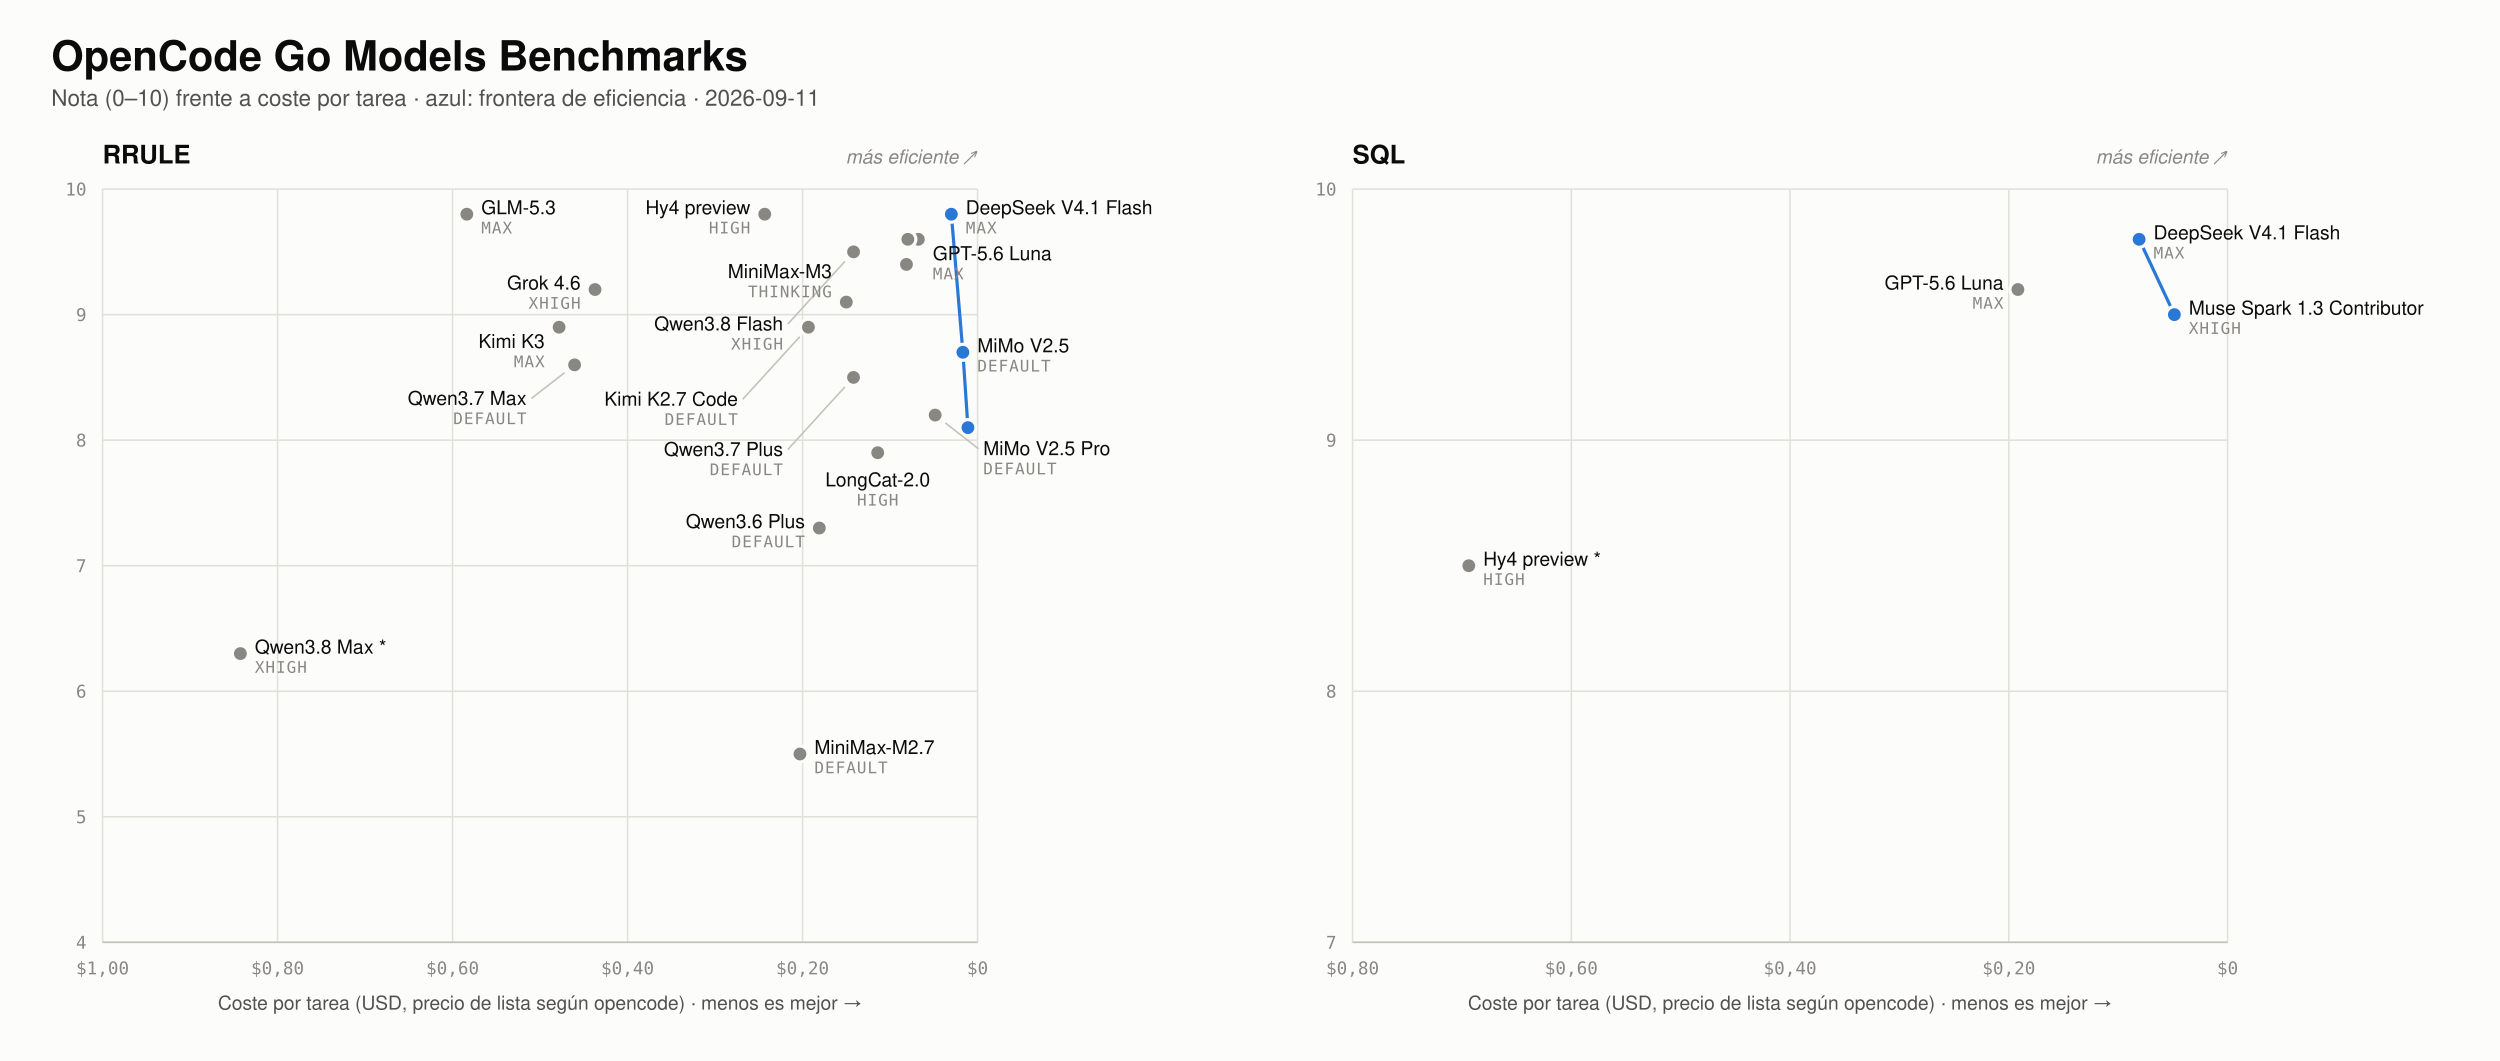
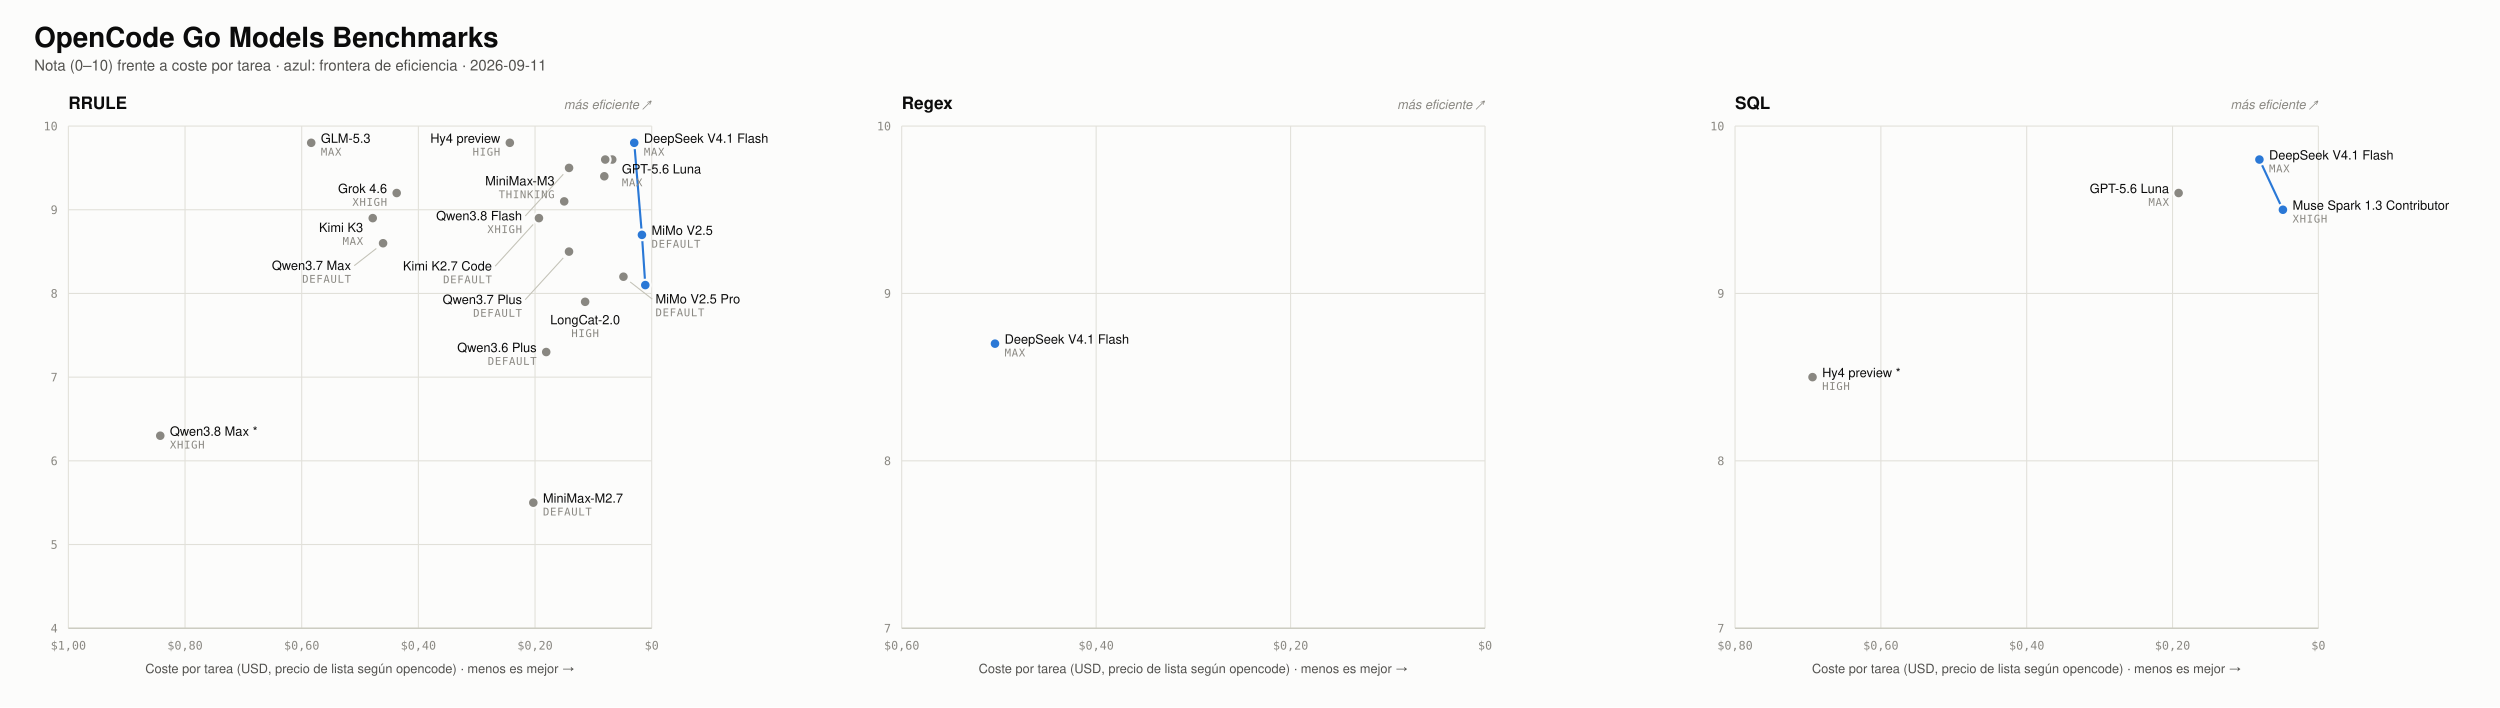
- <svg xmlns="http://www.w3.org/2000/svg" viewBox="0 0 1560 662" width="1560" height="662" font-family="-apple-system, BlinkMacSystemFont, 'Segoe UI', Helvetica, Arial, sans-serif">
-   <rect width="1560" height="662" fill="#fcfcfb" />
+ <svg xmlns="http://www.w3.org/2000/svg" viewBox="0 0 2340 662" width="2340" height="662" font-family="-apple-system, BlinkMacSystemFont, 'Segoe UI', Helvetica, Arial, sans-serif">
+   <rect width="2340" height="662" fill="#fcfcfb" />
  <text x="32" y="44" fill="#0b0b0b" font-size="26" font-weight="600">OpenCode Go Models Benchmarks</text>
  <text x="32" y="66" fill="#52514e" font-size="14">Nota (0–10) frente a coste por tarea · azul: frontera de eficiencia · 2026-09-11</text>
  <text x="64" y="102" fill="#0b0b0b" font-size="16" font-weight="600">RRULE</text>
  <text x="610" y="102" fill="#898781" font-size="12" font-style="italic" text-anchor="end">más eficiente ↗</text>
  <line x1="64" x2="610" y1="588" y2="588" stroke="#e1e0d9" />
  <text x="54" y="592" fill="#898781" font-size="11" font-family="ui-monospace, SFMono-Regular, Menlo, Consolas, monospace" text-anchor="end">4</text>
  <line x1="64" x2="610" y1="509.667" y2="509.667" stroke="#e1e0d9" />
  <text x="54" y="513.667" fill="#898781" font-size="11" font-family="ui-monospace, SFMono-Regular, Menlo, Consolas, monospace" text-anchor="end">5</text>
  <line x1="64" x2="610" y1="431.333" y2="431.333" stroke="#e1e0d9" />
  <text x="54" y="435.333" fill="#898781" font-size="11" font-family="ui-monospace, SFMono-Regular, Menlo, Consolas, monospace" text-anchor="end">6</text>
  <line x1="64" x2="610" y1="353" y2="353" stroke="#e1e0d9" />
  <text x="54" y="357" fill="#898781" font-size="11" font-family="ui-monospace, SFMono-Regular, Menlo, Consolas, monospace" text-anchor="end">7</text>
  <line x1="64" x2="610" y1="274.667" y2="274.667" stroke="#e1e0d9" />
  <text x="54" y="278.667" fill="#898781" font-size="11" font-family="ui-monospace, SFMono-Regular, Menlo, Consolas, monospace" text-anchor="end">8</text>
  <line x1="64" x2="610" y1="196.333" y2="196.333" stroke="#e1e0d9" />
  <text x="54" y="200.333" fill="#898781" font-size="11" font-family="ui-monospace, SFMono-Regular, Menlo, Consolas, monospace" text-anchor="end">9</text>
  <line x1="64" x2="610" y1="118" y2="118" stroke="#e1e0d9" />
  <text x="54" y="122" fill="#898781" font-size="11" font-family="ui-monospace, SFMono-Regular, Menlo, Consolas, monospace" text-anchor="end">10</text>
  <line x1="610" x2="610" y1="118" y2="588" stroke="#e1e0d9" />
  <text x="610" y="608" fill="#898781" font-size="11" font-family="ui-monospace, SFMono-Regular, Menlo, Consolas, monospace" text-anchor="middle">$0</text>
  <line x1="500.8" x2="500.8" y1="118" y2="588" stroke="#e1e0d9" />
  <text x="500.8" y="608" fill="#898781" font-size="11" font-family="ui-monospace, SFMono-Regular, Menlo, Consolas, monospace" text-anchor="middle">$0,20</text>
  <line x1="391.6" x2="391.6" y1="118" y2="588" stroke="#e1e0d9" />
  <text x="391.6" y="608" fill="#898781" font-size="11" font-family="ui-monospace, SFMono-Regular, Menlo, Consolas, monospace" text-anchor="middle">$0,40</text>
  <line x1="282.4" x2="282.4" y1="118" y2="588" stroke="#e1e0d9" />
  <text x="282.4" y="608" fill="#898781" font-size="11" font-family="ui-monospace, SFMono-Regular, Menlo, Consolas, monospace" text-anchor="middle">$0,60</text>
  <line x1="173.2" x2="173.2" y1="118" y2="588" stroke="#e1e0d9" />
  <text x="173.2" y="608" fill="#898781" font-size="11" font-family="ui-monospace, SFMono-Regular, Menlo, Consolas, monospace" text-anchor="middle">$0,80</text>
  <line x1="64" x2="64" y1="118" y2="588" stroke="#e1e0d9" />
  <text x="64" y="608" fill="#898781" font-size="11" font-family="ui-monospace, SFMono-Regular, Menlo, Consolas, monospace" text-anchor="middle">$1,00</text>
  <line x1="64" x2="610" y1="588" y2="588" stroke="#c3c2b7" />
  <text x="337" y="630" fill="#52514e" font-size="12" text-anchor="middle">Coste por tarea (USD, precio de lista según opencode) · menos es mejor →</text>
  <polyline points="603.997,266.833 600.843,219.833 593.639,133.667" fill="none" stroke="#2a78d6" stroke-width="2" stroke-linejoin="round" />
  <circle cx="477.206" cy="133.667" r="5" fill="#898781" stroke="#fcfcfb" stroke-width="2" />
  <circle cx="291.291" cy="133.667" r="5" fill="#898781" stroke="#fcfcfb" stroke-width="2" />
  <circle cx="573.056" cy="149.333" r="5" fill="#898781" stroke="#fcfcfb" stroke-width="2" />
  <circle cx="566.494" cy="149.333" r="5" fill="#898781" stroke="#fcfcfb" stroke-width="2" />
  <circle cx="532.632" cy="157.167" r="5" fill="#898781" stroke="#fcfcfb" stroke-width="2" />
  <circle cx="565.627" cy="165" r="5" fill="#898781" stroke="#fcfcfb" stroke-width="2" />
  <circle cx="371.306" cy="180.667" r="5" fill="#898781" stroke="#fcfcfb" stroke-width="2" />
  <circle cx="528.098" cy="188.5" r="5" fill="#898781" stroke="#fcfcfb" stroke-width="2" />
  <circle cx="504.453" cy="204.167" r="5" fill="#898781" stroke="#fcfcfb" stroke-width="2" />
  <circle cx="348.882" cy="204.167" r="5" fill="#898781" stroke="#fcfcfb" stroke-width="2" />
  <circle cx="358.555" cy="227.667" r="5" fill="#898781" stroke="#fcfcfb" stroke-width="2" />
  <circle cx="532.592" cy="235.5" r="5" fill="#898781" stroke="#fcfcfb" stroke-width="2" />
  <circle cx="583.542" cy="259" r="5" fill="#898781" stroke="#fcfcfb" stroke-width="2" />
  <circle cx="547.687" cy="282.5" r="5" fill="#898781" stroke="#fcfcfb" stroke-width="2" />
  <circle cx="511.254" cy="329.5" r="5" fill="#898781" stroke="#fcfcfb" stroke-width="2" />
  <circle cx="149.998" cy="407.833" r="5" fill="#898781" stroke="#fcfcfb" stroke-width="2" />
  <circle cx="499.175" cy="470.5" r="5" fill="#898781" stroke="#fcfcfb" stroke-width="2" />
  <circle cx="593.639" cy="133.667" r="5" fill="#2a78d6" stroke="#fcfcfb" stroke-width="2" />
  <circle cx="600.843" cy="219.833" r="5" fill="#2a78d6" stroke="#fcfcfb" stroke-width="2" />
  <circle cx="603.997" cy="266.833" r="5" fill="#2a78d6" stroke="#fcfcfb" stroke-width="2" />
  <text x="602.639" y="133.667" fill="#0b0b0b" font-size="12" font-weight="500" text-anchor="start">DeepSeek V4.1 Flash</text>
  <text x="602.639" y="145.667" fill="#898781" font-size="10" font-family="ui-monospace, SFMono-Regular, Menlo, Consolas, monospace" letter-spacing="0.6" text-anchor="start">MAX</text>
  <text x="609.843" y="219.833" fill="#0b0b0b" font-size="12" font-weight="500" text-anchor="start">MiMo V2.5</text>
  <text x="609.843" y="231.833" fill="#898781" font-size="10" font-family="ui-monospace, SFMono-Regular, Menlo, Consolas, monospace" letter-spacing="0.6" text-anchor="start">DEFAULT</text>
  <text x="468.206" y="133.667" fill="#0b0b0b" font-size="12" font-weight="500" text-anchor="end">Hy4 preview</text>
  <text x="468.206" y="145.667" fill="#898781" font-size="10" font-family="ui-monospace, SFMono-Regular, Menlo, Consolas, monospace" letter-spacing="0.6" text-anchor="end">HIGH</text>
  <text x="300.291" y="133.667" fill="#0b0b0b" font-size="12" font-weight="500" text-anchor="start">GLM-5.3</text>
  <text x="300.291" y="145.667" fill="#898781" font-size="10" font-family="ui-monospace, SFMono-Regular, Menlo, Consolas, monospace" letter-spacing="0.6" text-anchor="start">MAX</text>
  <text x="582.056" y="162.333" fill="#0b0b0b" font-size="12" font-weight="500" text-anchor="start">GPT-5.6 Luna</text>
  <text x="582.056" y="174.333" fill="#898781" font-size="10" font-family="ui-monospace, SFMono-Regular, Menlo, Consolas, monospace" letter-spacing="0.6" text-anchor="start">MAX</text>
  <line x1="527.244" y1="163.08" x2="491.632" y2="202.167" stroke="#c3c2b7" />
  <text x="488.632" y="206.167" fill="#0b0b0b" font-size="12" font-weight="500" text-anchor="end">Qwen3.8 Flash</text>
  <text x="488.632" y="218.167" fill="#898781" font-size="10" font-family="ui-monospace, SFMono-Regular, Menlo, Consolas, monospace" letter-spacing="0.6" text-anchor="end">XHIGH</text>
  <text x="362.306" y="180.667" fill="#0b0b0b" font-size="12" font-weight="500" text-anchor="end">Grok 4.6</text>
  <text x="362.306" y="192.667" fill="#898781" font-size="10" font-family="ui-monospace, SFMono-Regular, Menlo, Consolas, monospace" letter-spacing="0.6" text-anchor="end">XHIGH</text>
  <text x="519.098" y="173.5" fill="#0b0b0b" font-size="12" font-weight="500" text-anchor="end">MiniMax-M3</text>
  <text x="519.098" y="185.5" fill="#898781" font-size="10" font-family="ui-monospace, SFMono-Regular, Menlo, Consolas, monospace" letter-spacing="0.6" text-anchor="end">THINKING</text>
  <line x1="499.065" y1="210.08" x2="463.453" y2="249.167" stroke="#c3c2b7" />
  <text x="460.453" y="253.167" fill="#0b0b0b" font-size="12" font-weight="500" text-anchor="end">Kimi K2.7 Code</text>
  <text x="460.453" y="265.167" fill="#898781" font-size="10" font-family="ui-monospace, SFMono-Regular, Menlo, Consolas, monospace" letter-spacing="0.6" text-anchor="end">DEFAULT</text>
  <text x="339.882" y="217.167" fill="#0b0b0b" font-size="12" font-weight="500" text-anchor="end">Kimi K3</text>
  <text x="339.882" y="229.167" fill="#898781" font-size="10" font-family="ui-monospace, SFMono-Regular, Menlo, Consolas, monospace" letter-spacing="0.6" text-anchor="end">MAX</text>
  <line x1="352.24" y1="232.578" x2="331.555" y2="248.667" stroke="#c3c2b7" />
  <text x="328.555" y="252.667" fill="#0b0b0b" font-size="12" font-weight="500" text-anchor="end">Qwen3.7 Max</text>
  <text x="328.555" y="264.667" fill="#898781" font-size="10" font-family="ui-monospace, SFMono-Regular, Menlo, Consolas, monospace" letter-spacing="0.6" text-anchor="end">DEFAULT</text>
  <line x1="527.204" y1="241.414" x2="491.592" y2="280.5" stroke="#c3c2b7" />
  <text x="488.592" y="284.5" fill="#0b0b0b" font-size="12" font-weight="500" text-anchor="end">Qwen3.7 Plus</text>
  <text x="488.592" y="296.5" fill="#898781" font-size="10" font-family="ui-monospace, SFMono-Regular, Menlo, Consolas, monospace" letter-spacing="0.6" text-anchor="end">DEFAULT</text>
  <line x1="589.857" y1="263.912" x2="610.542" y2="280" stroke="#c3c2b7" />
  <text x="613.542" y="284" fill="#0b0b0b" font-size="12" font-weight="500" text-anchor="start">MiMo V2.5 Pro</text>
  <text x="613.542" y="296" fill="#898781" font-size="10" font-family="ui-monospace, SFMono-Regular, Menlo, Consolas, monospace" letter-spacing="0.6" text-anchor="start">DEFAULT</text>
  <text x="547.687" y="303.5" fill="#0b0b0b" font-size="12" font-weight="500" text-anchor="middle">LongCat-2.0</text>
  <text x="547.687" y="315.5" fill="#898781" font-size="10" font-family="ui-monospace, SFMono-Regular, Menlo, Consolas, monospace" letter-spacing="0.6" text-anchor="middle">HIGH</text>
  <text x="502.254" y="329.5" fill="#0b0b0b" font-size="12" font-weight="500" text-anchor="end">Qwen3.6 Plus</text>
  <text x="502.254" y="341.5" fill="#898781" font-size="10" font-family="ui-monospace, SFMono-Regular, Menlo, Consolas, monospace" letter-spacing="0.6" text-anchor="end">DEFAULT</text>
  <text x="158.998" y="407.833" fill="#0b0b0b" font-size="12" font-weight="500" text-anchor="start">Qwen3.8 Max *</text>
  <text x="158.998" y="419.833" fill="#898781" font-size="10" font-family="ui-monospace, SFMono-Regular, Menlo, Consolas, monospace" letter-spacing="0.6" text-anchor="start">XHIGH</text>
  <text x="508.175" y="470.5" fill="#0b0b0b" font-size="12" font-weight="500" text-anchor="start">MiniMax-M2.7</text>
  <text x="508.175" y="482.5" fill="#898781" font-size="10" font-family="ui-monospace, SFMono-Regular, Menlo, Consolas, monospace" letter-spacing="0.6" text-anchor="start">DEFAULT</text>
-   <text x="844" y="102" fill="#0b0b0b" font-size="16" font-weight="600">SQL</text>
+   <text x="844" y="102" fill="#0b0b0b" font-size="16" font-weight="600">Regex</text>
  <text x="1390" y="102" fill="#898781" font-size="12" font-style="italic" text-anchor="end">más eficiente ↗</text>
  <line x1="844" x2="1390" y1="588" y2="588" stroke="#e1e0d9" />
  <text x="834" y="592" fill="#898781" font-size="11" font-family="ui-monospace, SFMono-Regular, Menlo, Consolas, monospace" text-anchor="end">7</text>
  <line x1="844" x2="1390" y1="431.333" y2="431.333" stroke="#e1e0d9" />
  <text x="834" y="435.333" fill="#898781" font-size="11" font-family="ui-monospace, SFMono-Regular, Menlo, Consolas, monospace" text-anchor="end">8</text>
  <line x1="844" x2="1390" y1="274.667" y2="274.667" stroke="#e1e0d9" />
  <text x="834" y="278.667" fill="#898781" font-size="11" font-family="ui-monospace, SFMono-Regular, Menlo, Consolas, monospace" text-anchor="end">9</text>
  <line x1="844" x2="1390" y1="118" y2="118" stroke="#e1e0d9" />
  <text x="834" y="122" fill="#898781" font-size="11" font-family="ui-monospace, SFMono-Regular, Menlo, Consolas, monospace" text-anchor="end">10</text>
  <line x1="1390" x2="1390" y1="118" y2="588" stroke="#e1e0d9" />
  <text x="1390" y="608" fill="#898781" font-size="11" font-family="ui-monospace, SFMono-Regular, Menlo, Consolas, monospace" text-anchor="middle">$0</text>
-   <line x1="1253.5" x2="1253.5" y1="118" y2="588" stroke="#e1e0d9" />
-   <text x="1253.5" y="608" fill="#898781" font-size="11" font-family="ui-monospace, SFMono-Regular, Menlo, Consolas, monospace" text-anchor="middle">$0,20</text>
-   <line x1="1117" x2="1117" y1="118" y2="588" stroke="#e1e0d9" />
-   <text x="1117" y="608" fill="#898781" font-size="11" font-family="ui-monospace, SFMono-Regular, Menlo, Consolas, monospace" text-anchor="middle">$0,40</text>
-   <line x1="980.5" x2="980.5" y1="118" y2="588" stroke="#e1e0d9" />
-   <text x="980.5" y="608" fill="#898781" font-size="11" font-family="ui-monospace, SFMono-Regular, Menlo, Consolas, monospace" text-anchor="middle">$0,60</text>
+   <line x1="1208" x2="1208" y1="118" y2="588" stroke="#e1e0d9" />
+   <text x="1208" y="608" fill="#898781" font-size="11" font-family="ui-monospace, SFMono-Regular, Menlo, Consolas, monospace" text-anchor="middle">$0,20</text>
+   <line x1="1026" x2="1026" y1="118" y2="588" stroke="#e1e0d9" />
+   <text x="1026" y="608" fill="#898781" font-size="11" font-family="ui-monospace, SFMono-Regular, Menlo, Consolas, monospace" text-anchor="middle">$0,40</text>
  <line x1="844" x2="844" y1="118" y2="588" stroke="#e1e0d9" />
-   <text x="844" y="608" fill="#898781" font-size="11" font-family="ui-monospace, SFMono-Regular, Menlo, Consolas, monospace" text-anchor="middle">$0,80</text>
+   <text x="844" y="608" fill="#898781" font-size="11" font-family="ui-monospace, SFMono-Regular, Menlo, Consolas, monospace" text-anchor="middle">$0,60</text>
  <line x1="844" x2="1390" y1="588" y2="588" stroke="#c3c2b7" />
  <text x="1117" y="630" fill="#52514e" font-size="12" text-anchor="middle">Coste por tarea (USD, precio de lista según opencode) · menos es mejor →</text>
-   <polyline points="1356.81,196.333 1334.818,149.333" fill="none" stroke="#2a78d6" stroke-width="2" stroke-linejoin="round" />
-   <circle cx="1259.179" cy="180.667" r="5" fill="#898781" stroke="#fcfcfb" stroke-width="2" />
-   <circle cx="916.527" cy="353" r="5" fill="#898781" stroke="#fcfcfb" stroke-width="2" />
-   <circle cx="1334.818" cy="149.333" r="5" fill="#2a78d6" stroke="#fcfcfb" stroke-width="2" />
-   <circle cx="1356.81" cy="196.333" r="5" fill="#2a78d6" stroke="#fcfcfb" stroke-width="2" />
-   <text x="1343.818" y="149.333" fill="#0b0b0b" font-size="12" font-weight="500" text-anchor="start">DeepSeek V4.1 Flash</text>
-   <text x="1343.818" y="161.333" fill="#898781" font-size="10" font-family="ui-monospace, SFMono-Regular, Menlo, Consolas, monospace" letter-spacing="0.6" text-anchor="start">MAX</text>
-   <text x="1365.81" y="196.333" fill="#0b0b0b" font-size="12" font-weight="500" text-anchor="start">Muse Spark 1.3 Contributor</text>
-   <text x="1365.81" y="208.333" fill="#898781" font-size="10" font-family="ui-monospace, SFMono-Regular, Menlo, Consolas, monospace" letter-spacing="0.6" text-anchor="start">XHIGH</text>
-   <text x="1250.179" y="180.667" fill="#0b0b0b" font-size="12" font-weight="500" text-anchor="end">GPT-5.6 Luna</text>
-   <text x="1250.179" y="192.667" fill="#898781" font-size="10" font-family="ui-monospace, SFMono-Regular, Menlo, Consolas, monospace" letter-spacing="0.6" text-anchor="end">MAX</text>
-   <text x="925.527" y="353" fill="#0b0b0b" font-size="12" font-weight="500" text-anchor="start">Hy4 preview *</text>
-   <text x="925.527" y="365" fill="#898781" font-size="10" font-family="ui-monospace, SFMono-Regular, Menlo, Consolas, monospace" letter-spacing="0.6" text-anchor="start">HIGH</text>
+   <circle cx="931.309" cy="321.667" r="5" fill="#2a78d6" stroke="#fcfcfb" stroke-width="2" />
+   <text x="940.309" y="321.667" fill="#0b0b0b" font-size="12" font-weight="500" text-anchor="start">DeepSeek V4.1 Flash</text>
+   <text x="940.309" y="333.667" fill="#898781" font-size="10" font-family="ui-monospace, SFMono-Regular, Menlo, Consolas, monospace" letter-spacing="0.6" text-anchor="start">MAX</text>
+   <text x="1624" y="102" fill="#0b0b0b" font-size="16" font-weight="600">SQL</text>
+   <text x="2170" y="102" fill="#898781" font-size="12" font-style="italic" text-anchor="end">más eficiente ↗</text>
+   <line x1="1624" x2="2170" y1="588" y2="588" stroke="#e1e0d9" />
+   <text x="1614" y="592" fill="#898781" font-size="11" font-family="ui-monospace, SFMono-Regular, Menlo, Consolas, monospace" text-anchor="end">7</text>
+   <line x1="1624" x2="2170" y1="431.333" y2="431.333" stroke="#e1e0d9" />
+   <text x="1614" y="435.333" fill="#898781" font-size="11" font-family="ui-monospace, SFMono-Regular, Menlo, Consolas, monospace" text-anchor="end">8</text>
+   <line x1="1624" x2="2170" y1="274.667" y2="274.667" stroke="#e1e0d9" />
+   <text x="1614" y="278.667" fill="#898781" font-size="11" font-family="ui-monospace, SFMono-Regular, Menlo, Consolas, monospace" text-anchor="end">9</text>
+   <line x1="1624" x2="2170" y1="118" y2="118" stroke="#e1e0d9" />
+   <text x="1614" y="122" fill="#898781" font-size="11" font-family="ui-monospace, SFMono-Regular, Menlo, Consolas, monospace" text-anchor="end">10</text>
+   <line x1="2170" x2="2170" y1="118" y2="588" stroke="#e1e0d9" />
+   <text x="2170" y="608" fill="#898781" font-size="11" font-family="ui-monospace, SFMono-Regular, Menlo, Consolas, monospace" text-anchor="middle">$0</text>
+   <line x1="2033.5" x2="2033.5" y1="118" y2="588" stroke="#e1e0d9" />
+   <text x="2033.5" y="608" fill="#898781" font-size="11" font-family="ui-monospace, SFMono-Regular, Menlo, Consolas, monospace" text-anchor="middle">$0,20</text>
+   <line x1="1897" x2="1897" y1="118" y2="588" stroke="#e1e0d9" />
+   <text x="1897" y="608" fill="#898781" font-size="11" font-family="ui-monospace, SFMono-Regular, Menlo, Consolas, monospace" text-anchor="middle">$0,40</text>
+   <line x1="1760.5" x2="1760.5" y1="118" y2="588" stroke="#e1e0d9" />
+   <text x="1760.5" y="608" fill="#898781" font-size="11" font-family="ui-monospace, SFMono-Regular, Menlo, Consolas, monospace" text-anchor="middle">$0,60</text>
+   <line x1="1624" x2="1624" y1="118" y2="588" stroke="#e1e0d9" />
+   <text x="1624" y="608" fill="#898781" font-size="11" font-family="ui-monospace, SFMono-Regular, Menlo, Consolas, monospace" text-anchor="middle">$0,80</text>
+   <line x1="1624" x2="2170" y1="588" y2="588" stroke="#c3c2b7" />
+   <text x="1897" y="630" fill="#52514e" font-size="12" text-anchor="middle">Coste por tarea (USD, precio de lista según opencode) · menos es mejor →</text>
+   <polyline points="2136.81,196.333 2114.818,149.333" fill="none" stroke="#2a78d6" stroke-width="2" stroke-linejoin="round" />
+   <circle cx="2039.179" cy="180.667" r="5" fill="#898781" stroke="#fcfcfb" stroke-width="2" />
+   <circle cx="1696.527" cy="353" r="5" fill="#898781" stroke="#fcfcfb" stroke-width="2" />
+   <circle cx="2114.818" cy="149.333" r="5" fill="#2a78d6" stroke="#fcfcfb" stroke-width="2" />
+   <circle cx="2136.81" cy="196.333" r="5" fill="#2a78d6" stroke="#fcfcfb" stroke-width="2" />
+   <text x="2123.818" y="149.333" fill="#0b0b0b" font-size="12" font-weight="500" text-anchor="start">DeepSeek V4.1 Flash</text>
+   <text x="2123.818" y="161.333" fill="#898781" font-size="10" font-family="ui-monospace, SFMono-Regular, Menlo, Consolas, monospace" letter-spacing="0.6" text-anchor="start">MAX</text>
+   <text x="2145.81" y="196.333" fill="#0b0b0b" font-size="12" font-weight="500" text-anchor="start">Muse Spark 1.3 Contributor</text>
+   <text x="2145.81" y="208.333" fill="#898781" font-size="10" font-family="ui-monospace, SFMono-Regular, Menlo, Consolas, monospace" letter-spacing="0.6" text-anchor="start">XHIGH</text>
+   <text x="2030.179" y="180.667" fill="#0b0b0b" font-size="12" font-weight="500" text-anchor="end">GPT-5.6 Luna</text>
+   <text x="2030.179" y="192.667" fill="#898781" font-size="10" font-family="ui-monospace, SFMono-Regular, Menlo, Consolas, monospace" letter-spacing="0.6" text-anchor="end">MAX</text>
+   <text x="1705.527" y="353" fill="#0b0b0b" font-size="12" font-weight="500" text-anchor="start">Hy4 preview *</text>
+   <text x="1705.527" y="365" fill="#898781" font-size="10" font-family="ui-monospace, SFMono-Regular, Menlo, Consolas, monospace" letter-spacing="0.6" text-anchor="start">HIGH</text>
</svg>
